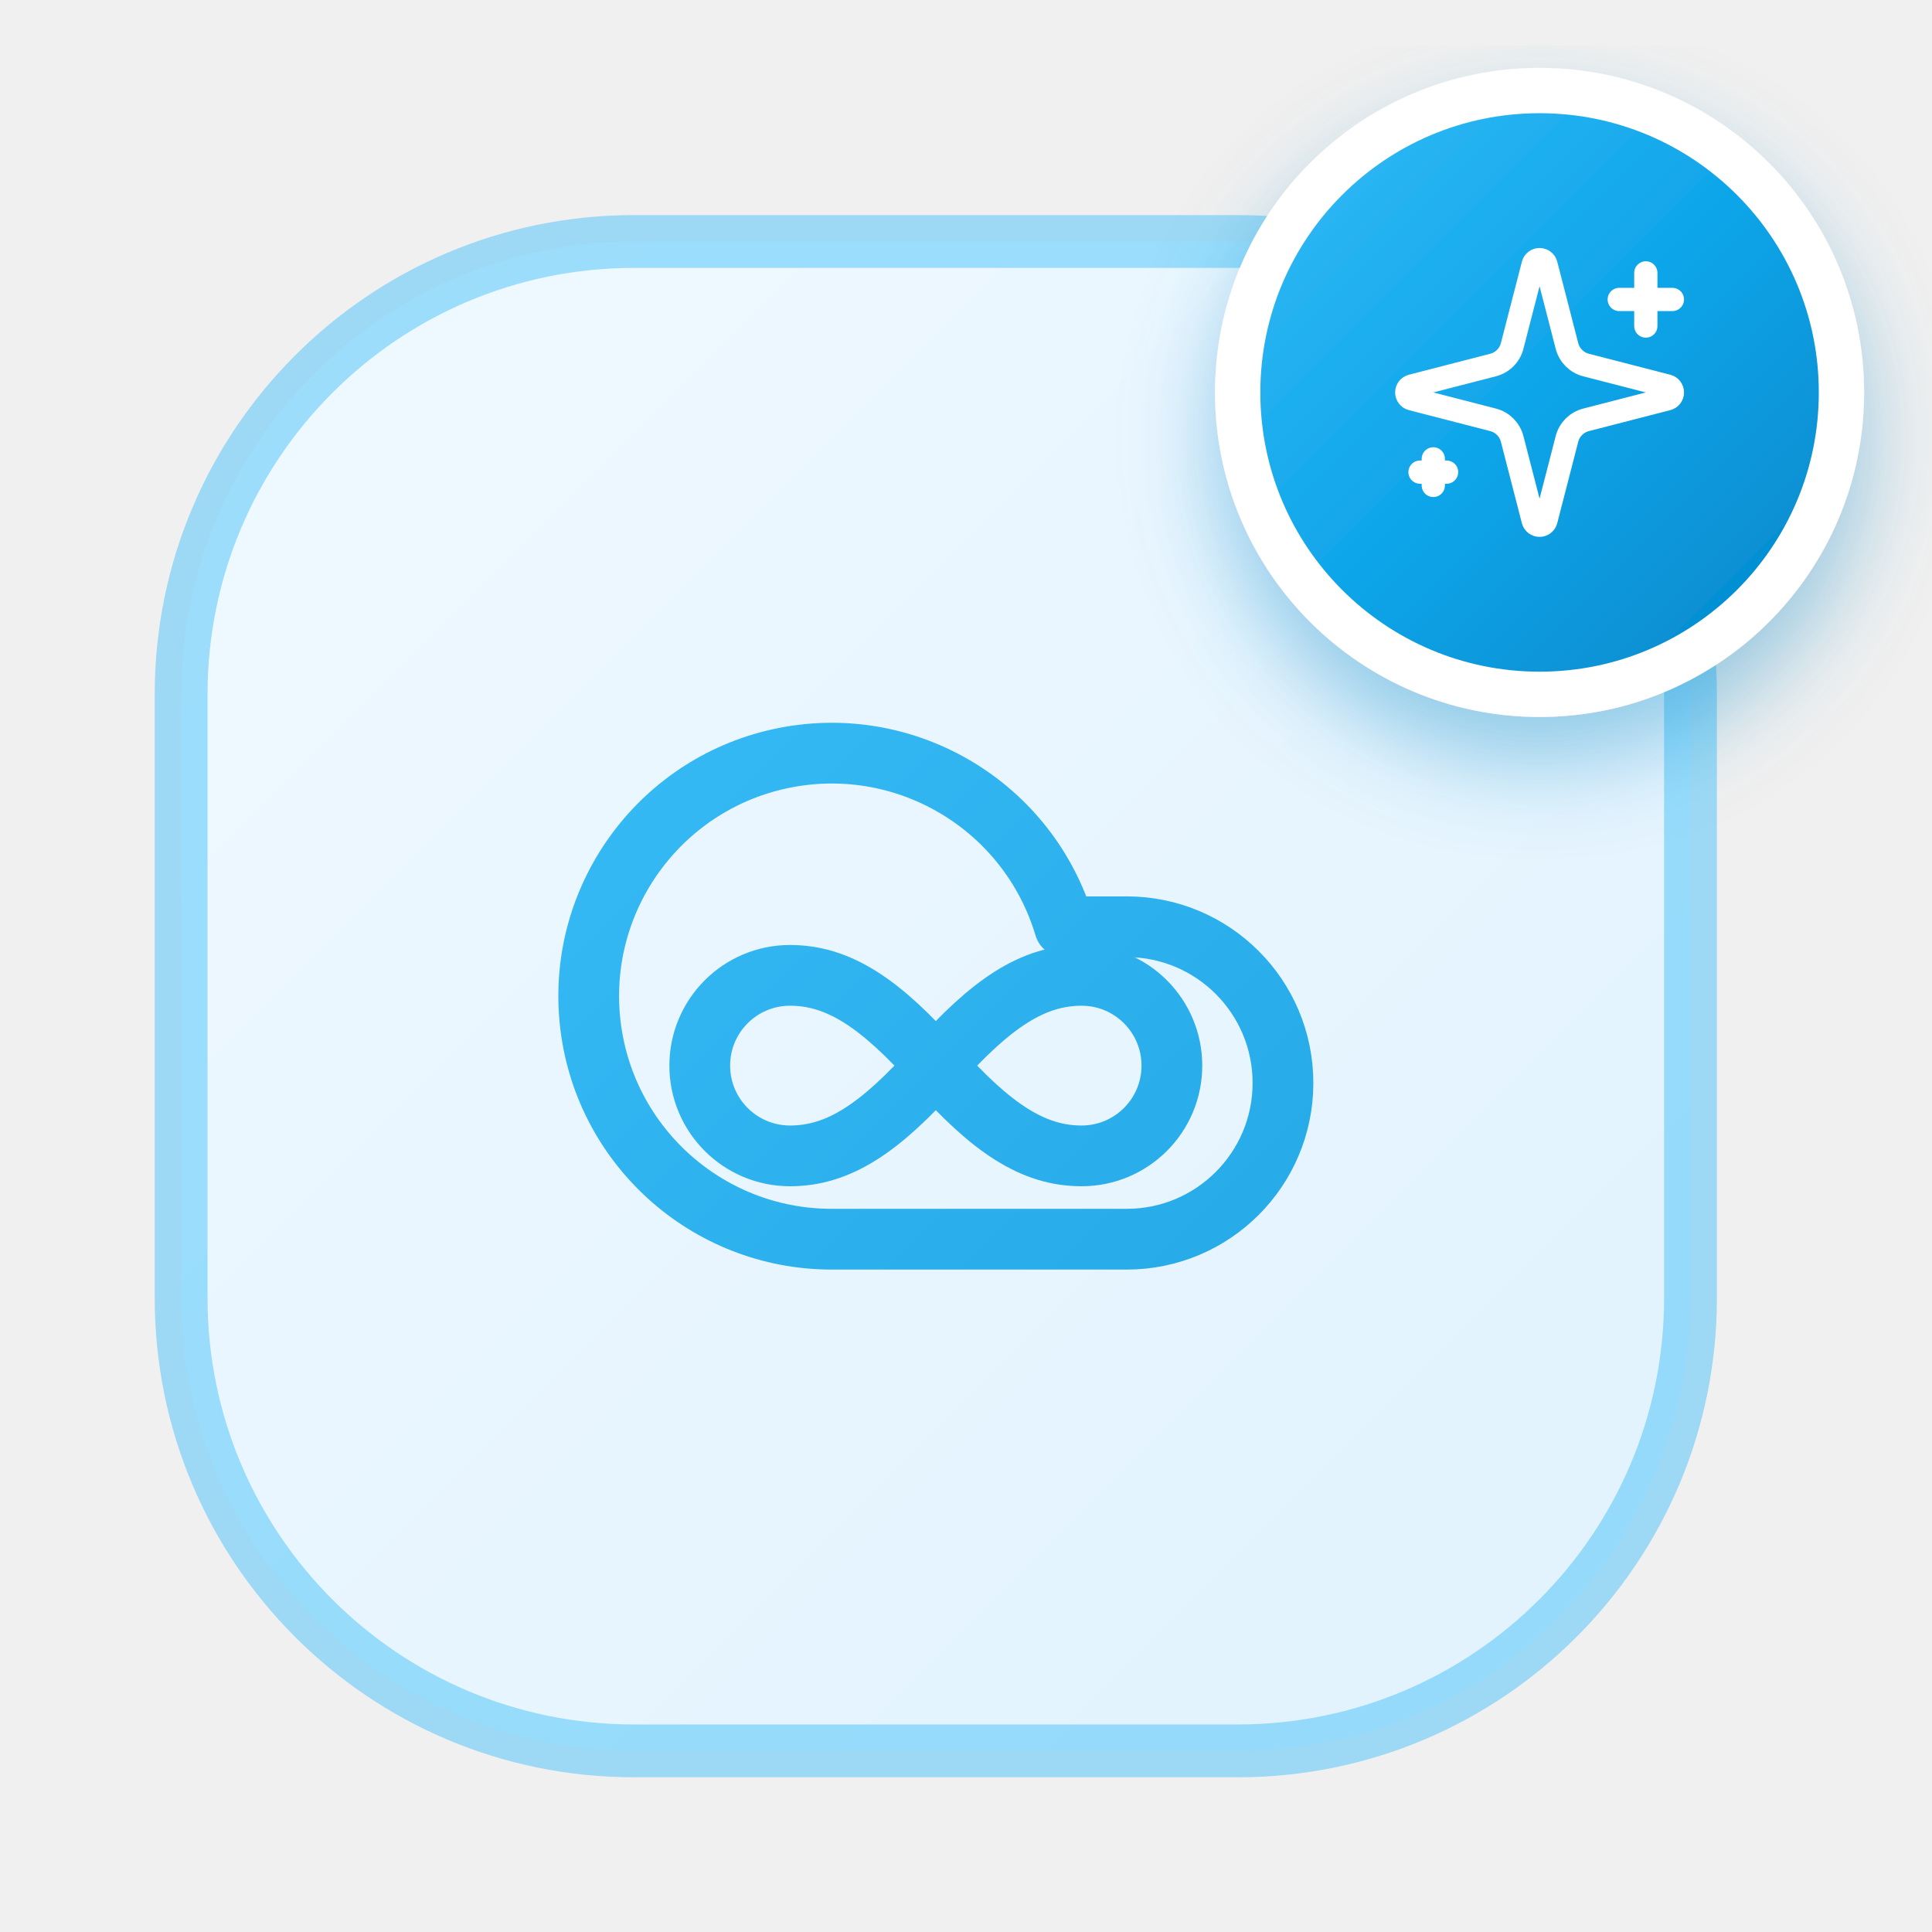
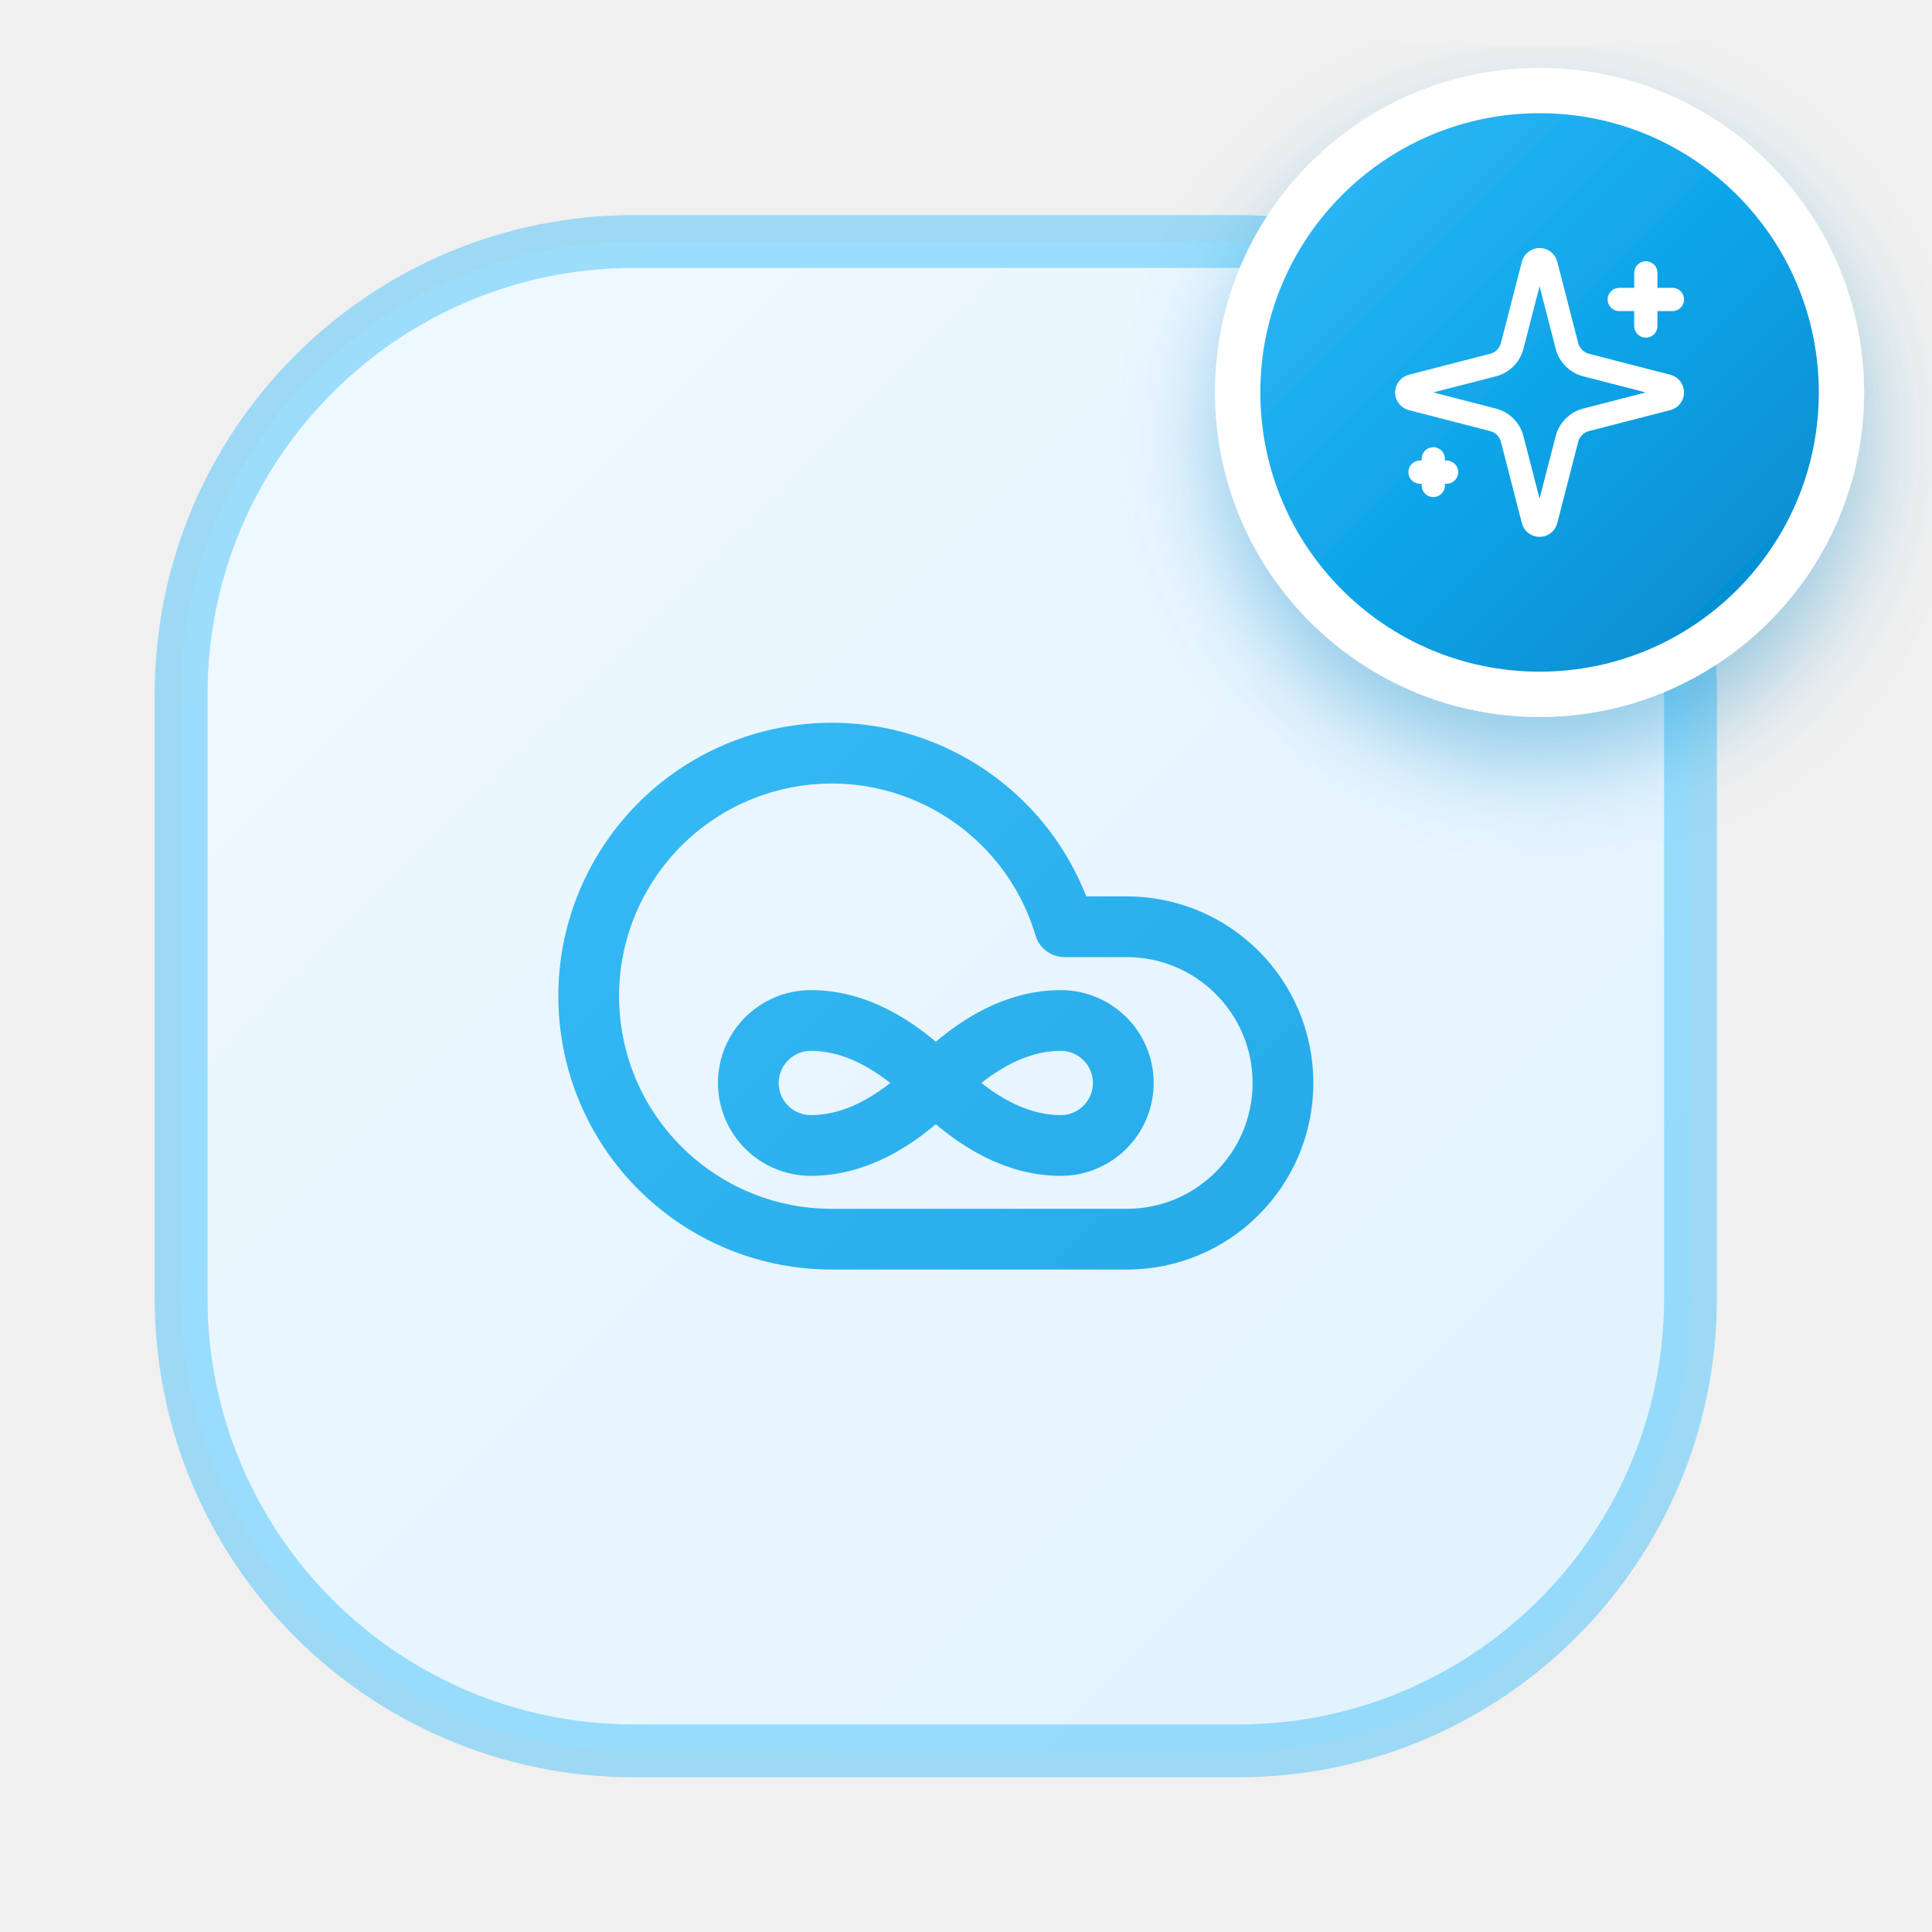
<svg xmlns="http://www.w3.org/2000/svg" viewBox="0 0 64 64" fill="none">
  <defs>
    <linearGradient id="skyGrad" x1="0" y1="0" x2="64" y2="64" gradientUnits="userSpaceOnUse">
      <stop offset="0%" stop-color="#38BDF8" />
      <stop offset="100%" stop-color="#0284C7" />
    </linearGradient>
    <linearGradient id="bgGlow" x1="6" y1="8" x2="56" y2="58" gradientUnits="userSpaceOnUse">
      <stop offset="0%" stop-color="#F0F9FF" />
      <stop offset="100%" stop-color="#E0F2FE" />
    </linearGradient>
    <linearGradient id="sparkleGrad" x1="41" y1="3" x2="61" y2="23" gradientUnits="userSpaceOnUse">
      <stop offset="0%" stop-color="#38BDF8" />
      <stop offset="50%" stop-color="#0EA5E9" />
      <stop offset="100%" stop-color="#0284C7" />
    </linearGradient>
    <filter id="sparkleShadow" x="-30%" y="-30%" width="160%" height="160%">
      <feDropShadow dx="0" dy="1.5" stdDeviation="1.5" flood-color="#0284C7" flood-opacity="0.38" />
    </filter>
  </defs>
  <rect x="6" y="8" width="50" height="50" rx="15" fill="url(#bgGlow)" stroke="#38BDF8" stroke-width="1.75" stroke-opacity="0.45" />
  <g transform="translate(17.2, 19.2) scale(1.15)" stroke="url(#skyGrad)" stroke-width="1.75" stroke-linecap="round" stroke-linejoin="round" fill="none">
    <path d="M17.5 19H9a7 7 0 1 1 6.71-9h1.79a4.5 4.5 0 1 1 0 9Z" />
-     <path d="M12 14c-1.6-1.8-2.8-2.6-4.2-2.6a2.6 2.6 0 1 0 0 5.2c1.4 0 2.6-.8 4.2-2.6Zm0 0c1.6 1.8 2.8 2.6 4.2 2.6a2.6 2.6 0 1 0 0-5.2c-1.4 0-2.6.8-4.2 2.6Z" />
+     <path d="M12 14.5c-1.2-1.2-2.4-1.8-3.6-1.8a1.8 1.8 0 1 0 0 3.6c1.2 0 2.4-.6 3.6-1.8Zm0 0c1.2 1.2 2.4 1.8 3.6 1.8a1.8 1.8 0 0 0 0-3.6c-1.2 0-2.4.6-3.6 1.8Z" />
  </g>
  <circle cx="51" cy="13" r="10" fill="url(#sparkleGrad)" stroke="#FFFFFF" stroke-width="1.5" filter="url(#sparkleShadow)" />
  <g transform="translate(45.72, 7.72) scale(0.44)" stroke="#FFFFFF" stroke-width="1.75" stroke-linecap="round" stroke-linejoin="round" fill="none">
    <path d="M9.937 15.5A2 2 0 0 0 8.5 14.063l-6.135-1.582a.5.5 0 0 1 0-.962L8.5 9.936A2 2 0 0 0 9.937 8.5l1.582-6.135a.5.5 0 0 1 .963 0L14.063 8.5A2 2 0 0 0 15.5 9.937l6.135 1.581a.5.5 0 0 1 0 .964L15.5 14.063a2 2 0 0 0-1.437 1.437l-1.582 6.135a.5.5 0 0 1-.963 0z" />
    <path d="M20 3v4" />
    <path d="M22 5h-4" />
    <path d="M4 17v2" />
    <path d="M5 18H3" />
  </g>
</svg>
